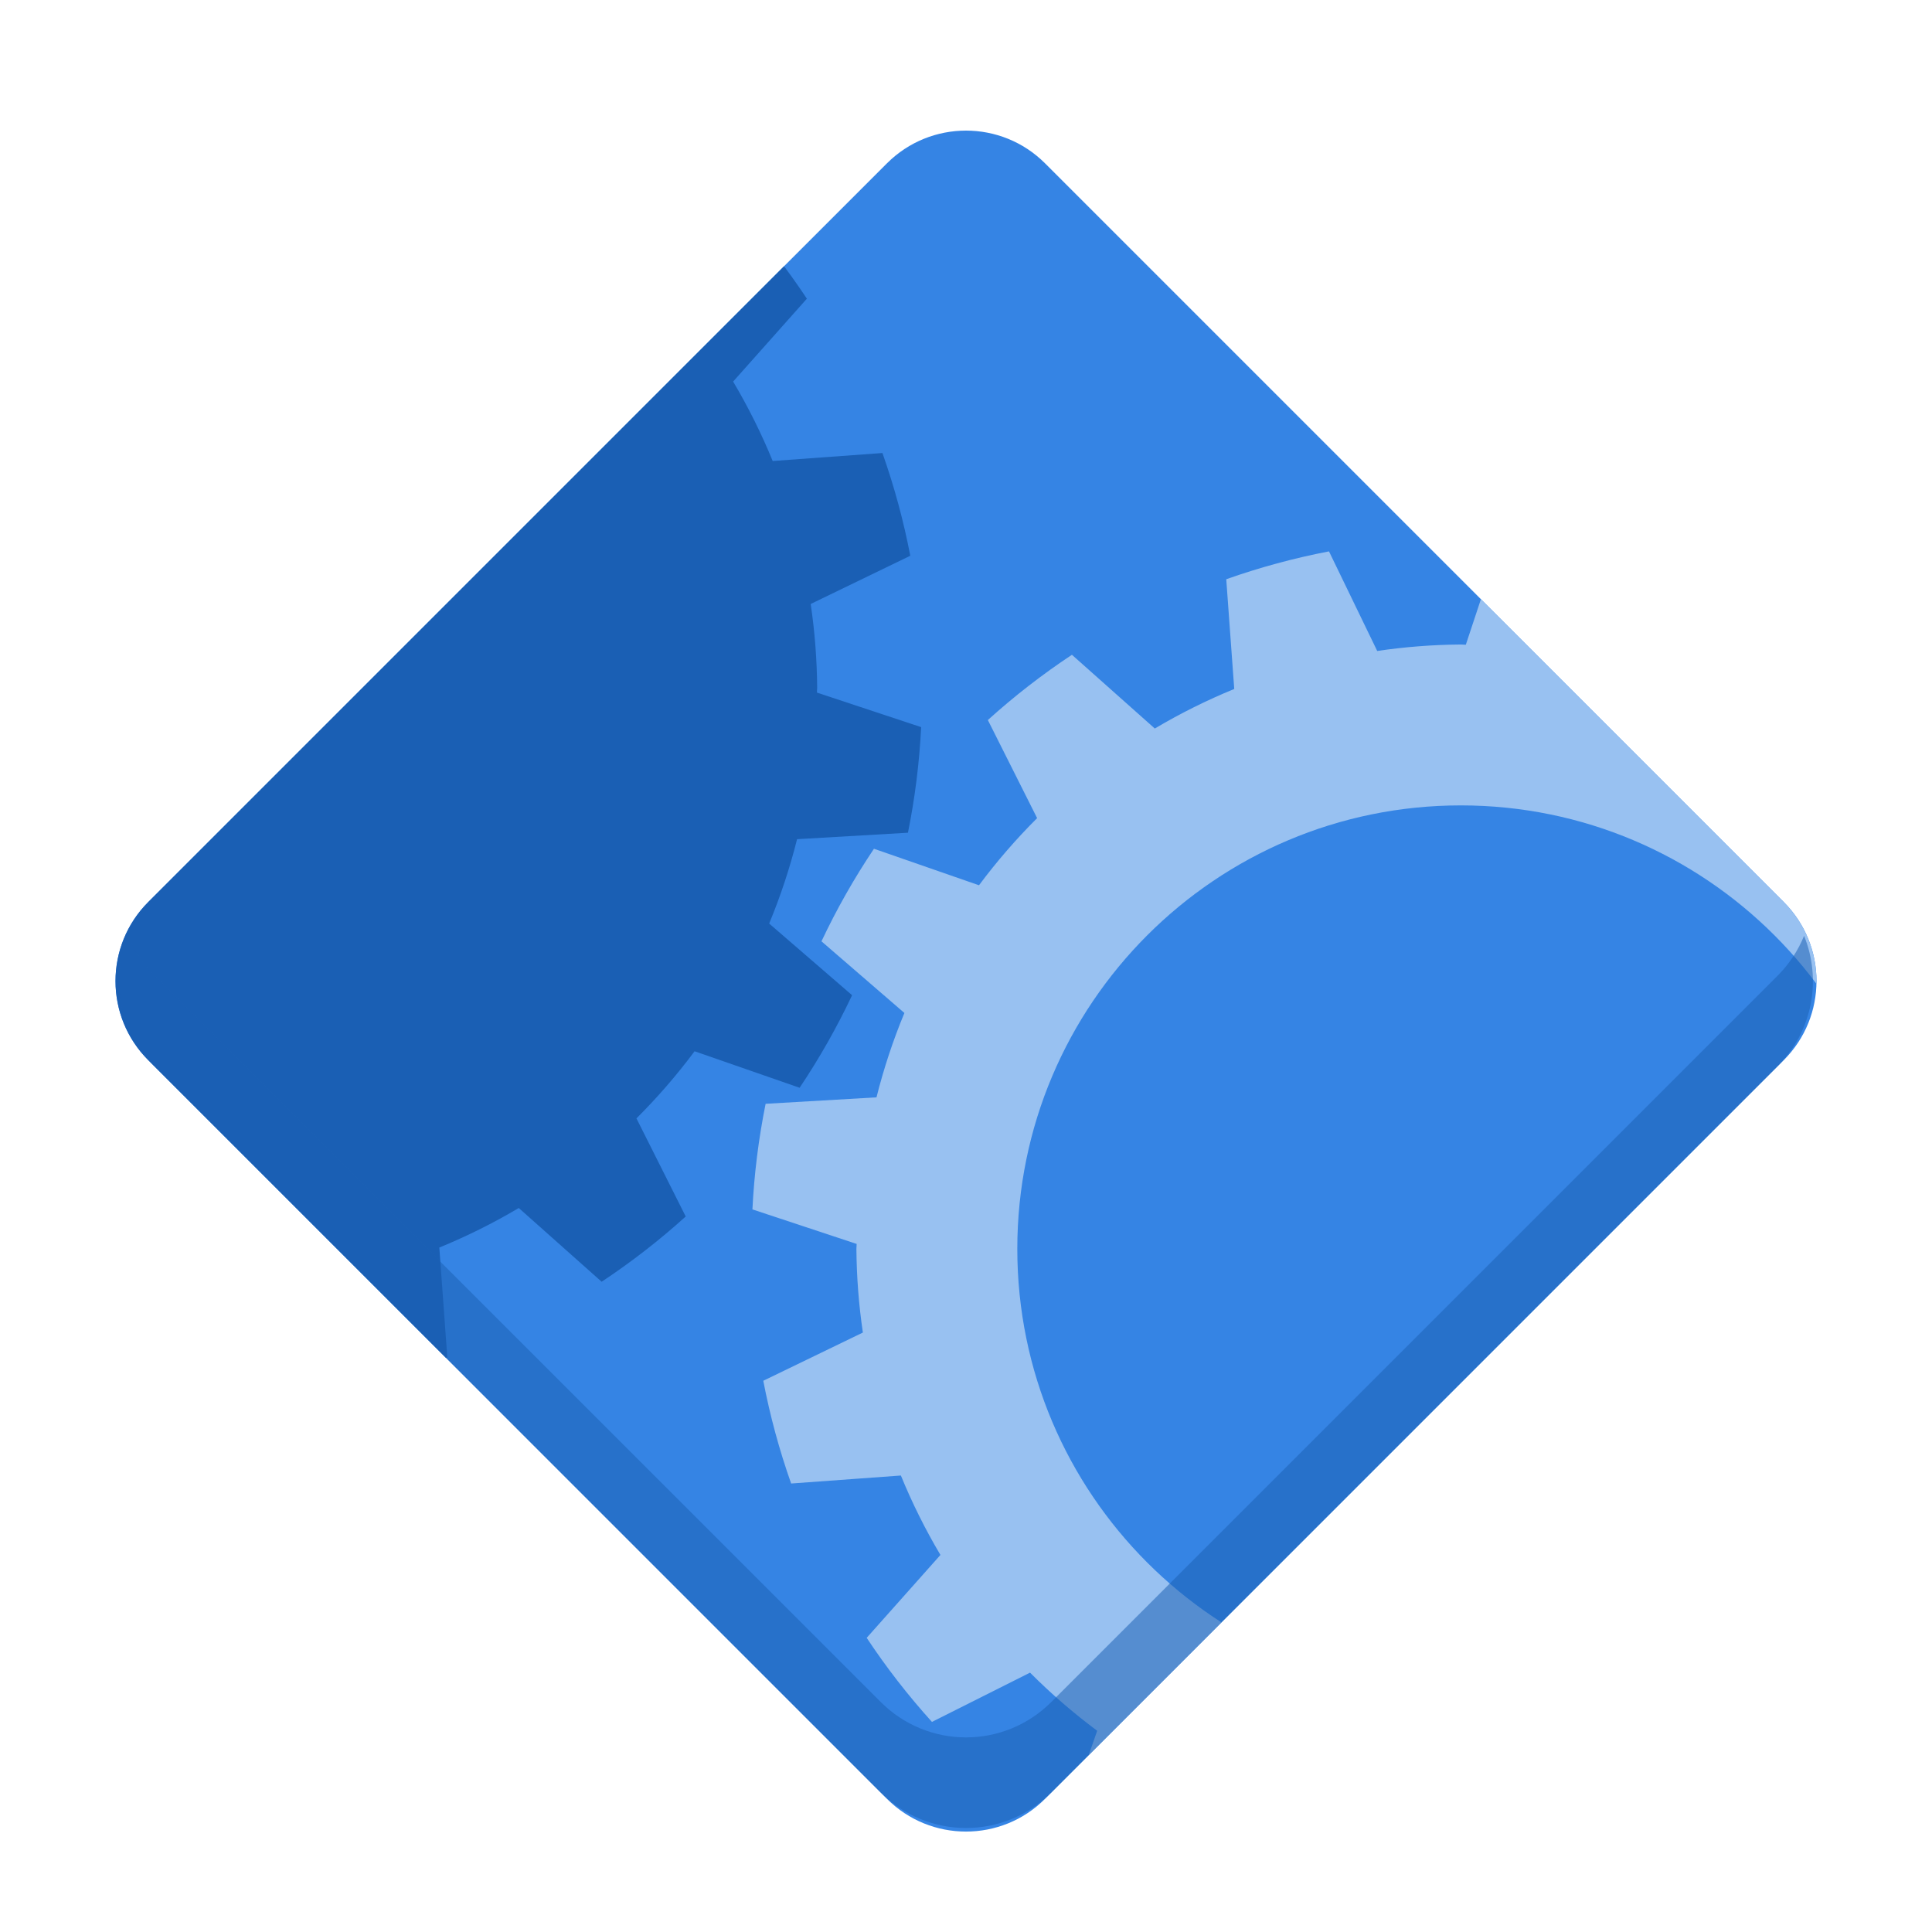
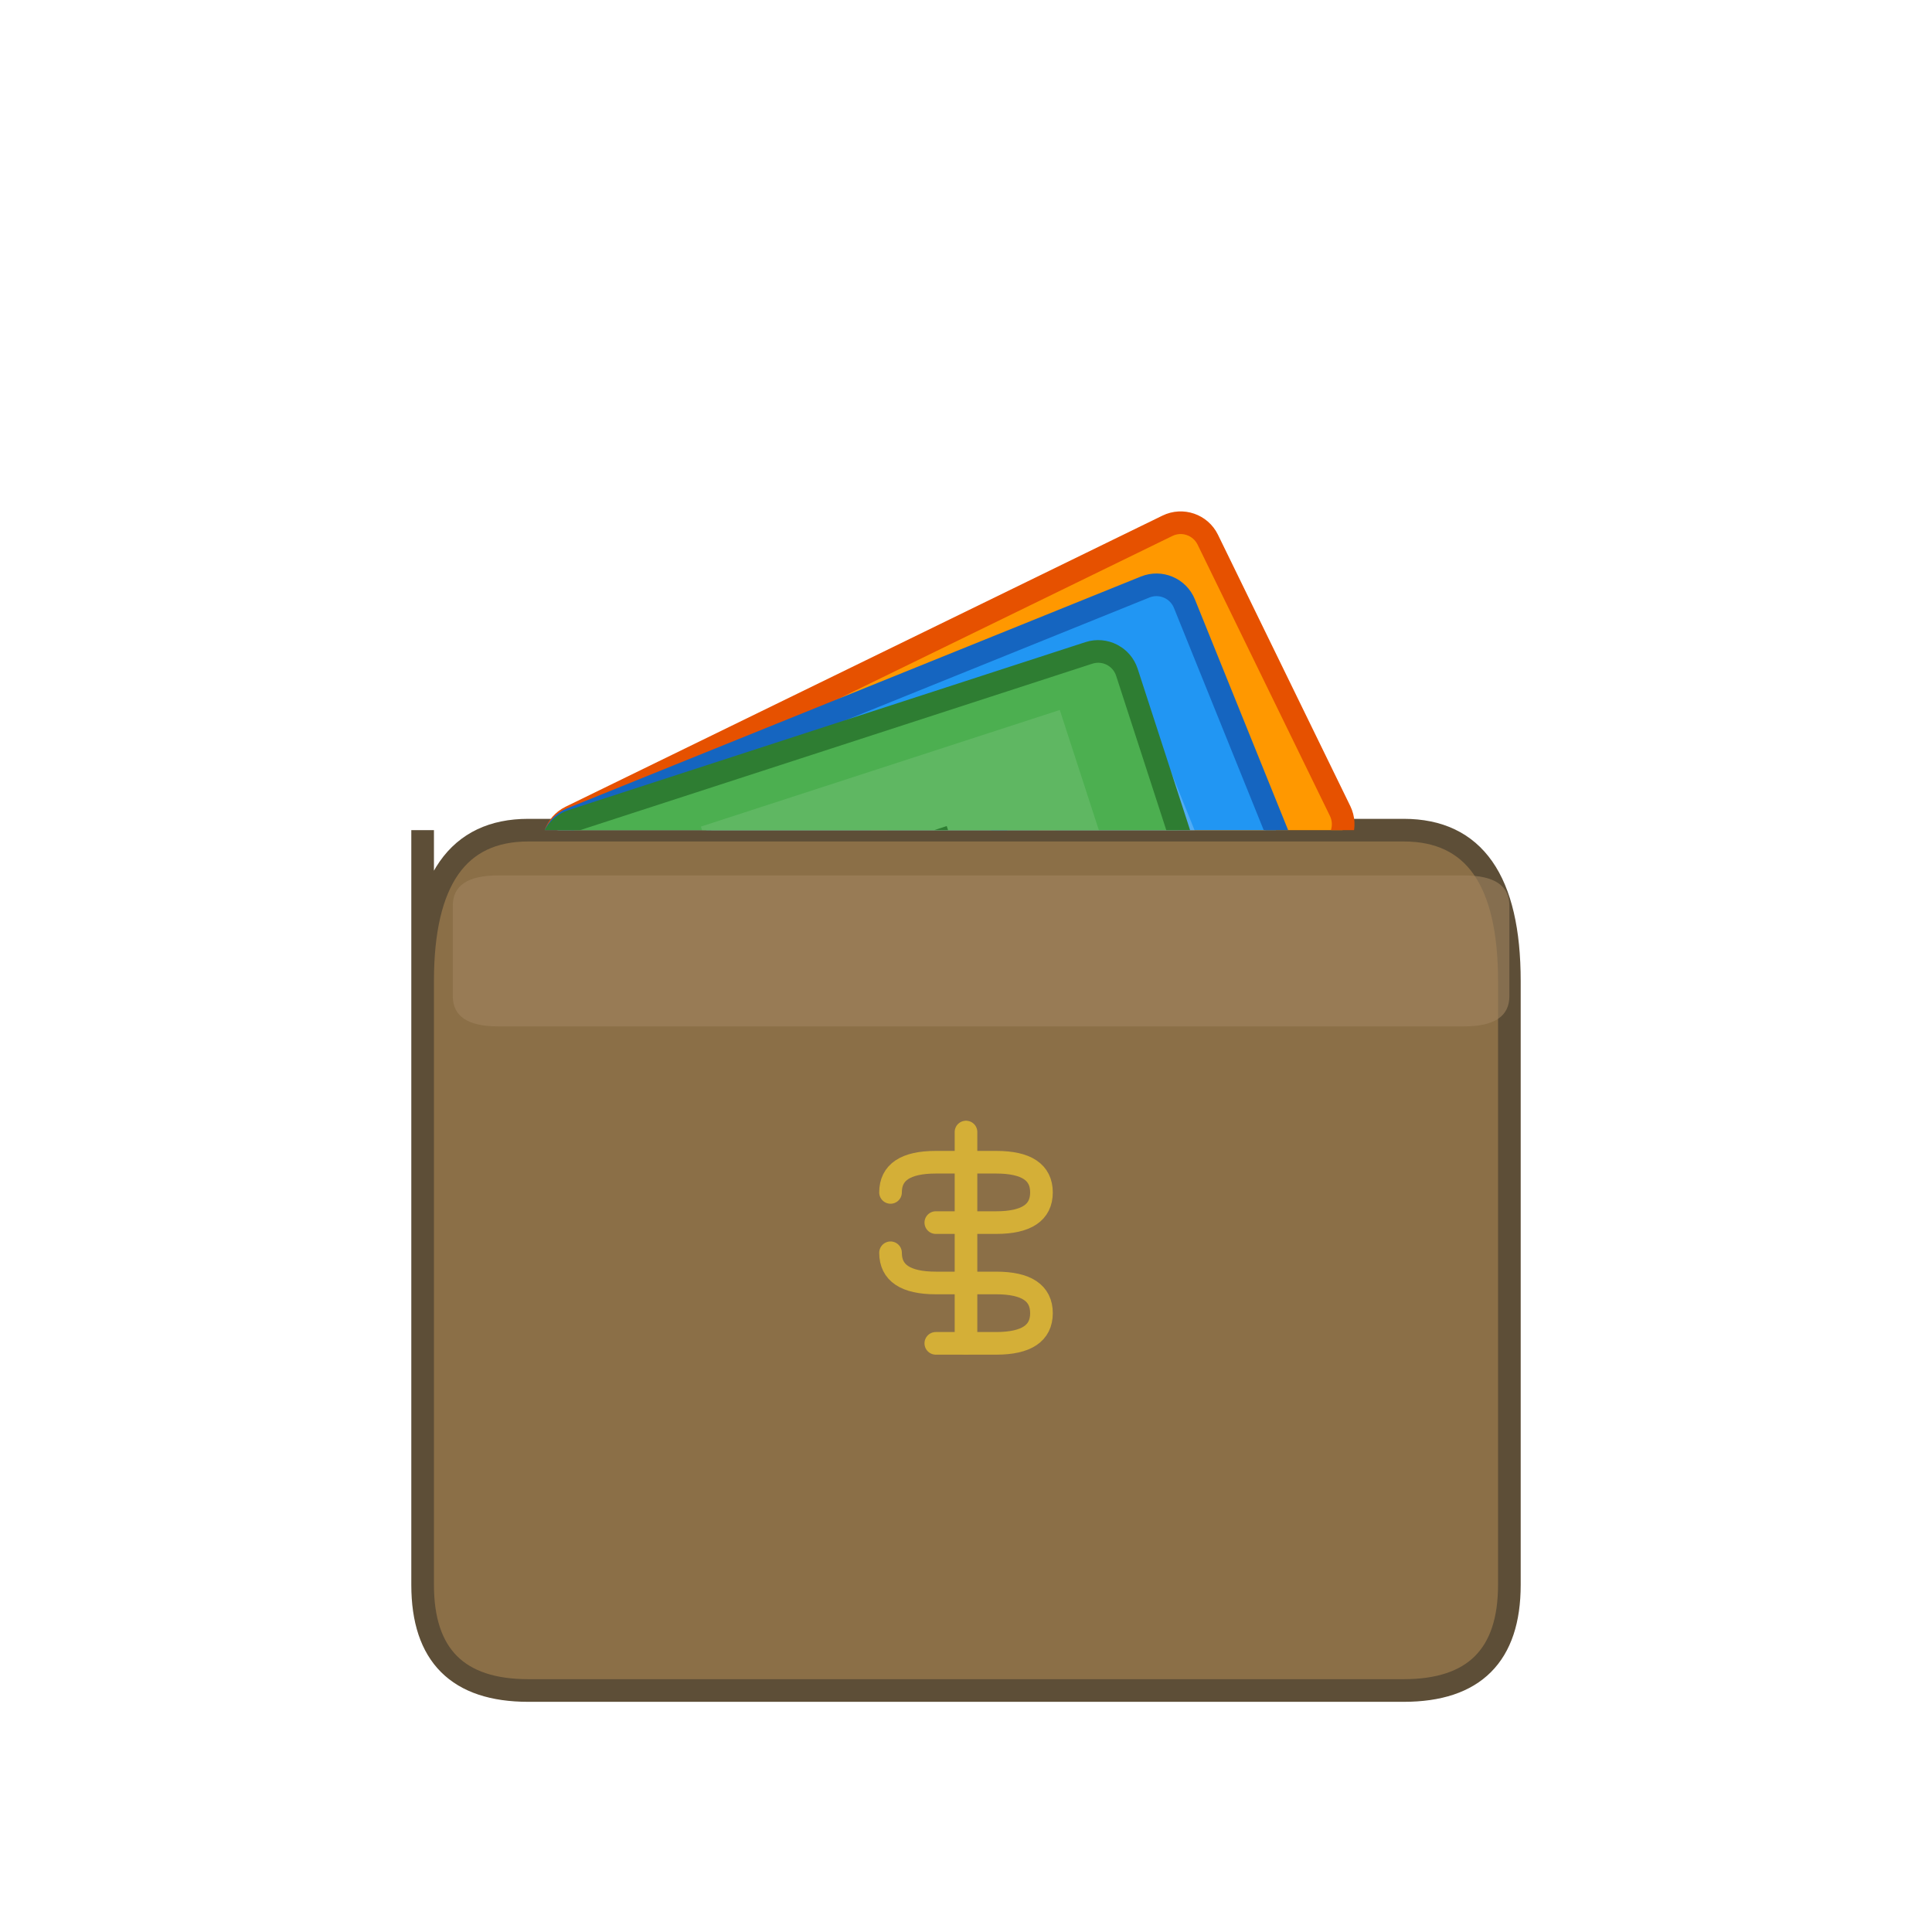
- <svg xmlns="http://www.w3.org/2000/svg" width="33.75mm" height="33.75mm" viewBox="0 0 33.75 33.75" version="1.1" id="svg974">
-   <defs id="defs968">
-     <clipPath clipPathUnits="userSpaceOnUse" id="clipPath18689">
-       <rect clip-path="none" transform="rotate(45)" ry="32" rx="32" y="123.999" x="486.037" height="362.943" width="362.943" id="rect18691" style="display:inline;opacity:1;vector-effect:none;fill:#4a86cf;fill-opacity:1;stroke:none;stroke-width:26.067;stroke-linecap:butt;stroke-linejoin:miter;stroke-miterlimit:4;stroke-dasharray:none;stroke-dashoffset:0;stroke-opacity:1;marker:none;marker-start:none;marker-mid:none;marker-end:none;paint-order:normal;enable-background:new" />
-     </clipPath>
-     <clipPath clipPathUnits="userSpaceOnUse" id="clipPath18689-3">
-       <rect clip-path="none" transform="rotate(45)" ry="32" rx="32" y="123.999" x="486.037" height="362.943" width="362.943" id="rect18691-6" style="display:inline;opacity:1;vector-effect:none;fill:#4a86cf;fill-opacity:1;stroke:none;stroke-width:26.067;stroke-linecap:butt;stroke-linejoin:miter;stroke-miterlimit:4;stroke-dasharray:none;stroke-dashoffset:0;stroke-opacity:1;marker:none;marker-start:none;marker-mid:none;marker-end:none;paint-order:normal;enable-background:new" />
+ <svg xmlns="http://www.w3.org/2000/svg" viewBox="0 0 128 128">
+   <defs>
+     <clipPath id="walletClip">
+       <rect x="0" y="0" width="128" height="55" />
    </clipPath>
  </defs>
-   <g id="layer1" transform="translate(-61.81982,-103.944)">
-     <g transform="matrix(0.2636723,0,0,0.2636723,61.81982,-529.397)" style="display:inline;stroke-width:0.25;enable-background:new" id="g1836">
-       <g transform="matrix(0.25,0,0,0.25,0,2295)" id="g18818" style="stroke-width:0.25">
-         <g style="stroke-width:0.27" transform="matrix(0.9260519,0,0,0.9260519,18.93073,50.87633)" id="g18590">
-           <g style="stroke-width:0.27" id="g18681" clip-path="url(#clipPath18689-3)">
-             <rect style="opacity:1;vector-effect:none;fill:#3584e4;fill-opacity:1;stroke:none;stroke-width:8.221;stroke-linecap:butt;stroke-linejoin:miter;stroke-miterlimit:4;stroke-dasharray:none;stroke-dashoffset:0;stroke-opacity:1;marker:none;marker-start:none;marker-mid:none;marker-end:none;paint-order:normal" id="rect18571" width="424" height="424" x="458.337" y="90.642" rx="10.092" ry="10.092" transform="matrix(0.6052817,0.6052817,-0.6052817,0.6052817,33.44063,99.07363)" clip-path="none" />
-             <circle style="opacity:1;vector-effect:none;fill:#f66151;fill-opacity:1;stroke:none;stroke-width:7.037;stroke-linecap:butt;stroke-linejoin:miter;stroke-miterlimit:4;stroke-dasharray:none;stroke-dashoffset:0;stroke-opacity:1;marker:none;marker-start:none;marker-mid:none;marker-end:none;paint-order:normal" id="path18706" cx="0" cy="0" r="0" transform="translate(0,-212)" />
-             <circle style="opacity:1;vector-effect:none;fill:#f66151;fill-opacity:1;stroke:none;stroke-width:7.037;stroke-linecap:butt;stroke-linejoin:miter;stroke-miterlimit:4;stroke-dasharray:none;stroke-dashoffset:0;stroke-opacity:1;marker:none;marker-start:none;marker-mid:none;marker-end:none;paint-order:normal" id="path18708" cx="0" cy="0" r="0" transform="translate(0,-212)" />
-             <path style="display:inline;opacity:1;vector-effect:none;fill:#98c1f1;fill-opacity:1;stroke:none;stroke-width:7.037;stroke-linecap:butt;stroke-linejoin:miter;stroke-miterlimit:4;stroke-dasharray:none;stroke-dashoffset:0;stroke-opacity:1;marker:none;marker-start:none;marker-mid:none;marker-end:none;paint-order:normal;enable-background:new" d="m 408.92,561.918 -9.886,29.829 a 172.971,172.971 0 0 0 -1.427,-0.071 172.971,172.971 0 0 0 -23.929,1.852 l -13.801,-28.501 a 203.293,203.293 0 0 0 -29.401,7.972 l 2.286,31.405 a 172.971,172.971 0 0 0 -22.732,11.319 l -23.718,-21.103 a 203.293,203.293 0 0 0 -24.059,18.674 l 14.099,28.073 a 172.971,172.971 0 0 0 -16.636,19.211 l -30.058,-10.448 a 203.293,203.293 0 0 0 -15.017,26.488 l 23.73,20.507 a 172.971,172.971 0 0 0 -7.985,24.143 l -31.73,1.849 a 203.293,203.293 0 0 0 -3.778,30.217 l 29.829,9.886 a 172.971,172.971 0 0 0 -0.071,1.427 172.971,172.971 0 0 0 1.852,23.929 l -28.501,13.801 a 203.293,203.293 0 0 0 7.972,29.401 l 31.405,-2.286 a 172.971,172.971 0 0 0 11.319,22.732 l -21.103,23.718 a 203.293,203.293 0 0 0 18.674,24.059 l 28.073,-14.099 a 172.971,172.971 0 0 0 19.211,16.636 l -10.448,30.058 a 203.293,203.293 0 0 0 26.488,15.017 l 20.507,-23.73 a 172.971,172.971 0 0 0 24.143,7.985 l 1.849,31.73 a 203.293,203.293 0 0 0 30.217,3.778 l 9.886,-29.829 a 172.971,172.971 0 0 0 1.427,0.071 172.971,172.971 0 0 0 23.929,-1.852 l 13.801,28.501 a 203.293,203.293 0 0 0 29.401,-7.972 l -2.286,-31.405 a 172.971,172.971 0 0 0 22.732,-11.319 l 23.718,21.103 A 203.293,203.293 0 0 0 532.96,916 l -14.099,-28.073 a 172.971,172.971 0 0 0 16.636,-19.211 l 30.058,10.448 a 203.293,203.293 0 0 0 15.017,-26.488 l -23.73,-20.507 a 172.971,172.971 0 0 0 7.985,-24.143 l 31.73,-1.849 a 203.293,203.293 0 0 0 3.778,-30.217 l -29.829,-9.886 a 172.971,172.971 0 0 0 0.071,-1.427 172.971,172.971 0 0 0 -1.852,-23.929 l 28.501,-13.801 a 203.293,203.293 0 0 0 -7.972,-29.401 l -31.405,2.286 a 172.971,172.971 0 0 0 -11.319,-22.732 l 21.103,-23.718 a 203.293,203.293 0 0 0 -18.674,-24.059 l -28.073,14.099 a 172.971,172.971 0 0 0 -19.211,-16.636 l 10.448,-30.058 A 203.293,203.293 0 0 0 485.636,581.681 l -20.507,23.73 a 172.971,172.971 0 0 0 -24.143,-7.985 l -1.849,-31.73 a 203.293,203.293 0 0 0 -30.217,-3.778 z M 397.607,637.722 A 126.926,126.926 0 0 1 524.532,764.647 126.926,126.926 0 0 1 397.607,891.572 126.926,126.926 0 0 1 270.682,764.647 126.926,126.926 0 0 1 397.607,637.722 Z" id="path18717-4" />
-             <path id="path18758" d="m 51.748,401.284 -9.886,29.829 c -0.476,-0.026 -0.951,-0.05 -1.427,-0.071 -8.01,0.062 -16.005,0.681 -23.929,1.852 L 2.706,404.392 c -9.986,1.918 -19.814,4.583 -29.401,7.972 l 2.286,31.405 c -7.844,3.211 -15.442,6.994 -22.732,11.319 l -23.718,-21.103 c -8.475,5.614 -16.518,11.857 -24.059,18.674 l 14.099,28.073 c -6.009,5.987 -11.569,12.408 -16.636,19.211 l -30.058,-10.448 c -5.661,8.442 -10.68,17.296 -15.017,26.488 l 23.73,20.507 c -3.25,7.841 -5.919,15.91 -7.985,24.143 l -31.73,1.849 c -2.013,9.964 -3.276,20.064 -3.778,30.217 l 29.829,9.886 c -0.026,0.476 -0.05,0.951 -0.071,1.427 0.062,8.01 0.681,16.005 1.852,23.929 l -28.501,13.801 c 1.918,9.986 4.583,19.814 7.972,29.401 l 31.405,-2.286 c 3.211,7.844 6.994,15.442 11.319,22.732 l -21.103,23.718 c 5.614,8.475 11.857,16.518 18.674,24.059 l 28.073,-14.099 c 5.987,6.009 12.408,11.569 19.211,16.636 l -10.448,30.058 c 8.442,5.661 17.296,10.68 26.488,15.017 l 20.507,-23.73 c 7.841,3.25 15.91,5.919 24.143,7.985 l 1.849,31.73 c 9.964,2.013 20.064,3.276 30.217,3.778 l 9.886,-29.829 c 0.476,0.026 0.951,0.05 1.427,0.071 8.01,-0.062 16.005,-0.681 23.929,-1.852 l 13.801,28.501 c 9.986,-1.918 19.814,-4.583 29.401,-7.972 l -2.286,-31.405 c 7.844,-3.211 15.442,-6.994 22.732,-11.319 l 23.718,21.103 c 8.475,-5.614 16.518,-11.857 24.059,-18.674 l -14.099,-28.073 c 6.009,-5.987 11.569,-12.408 16.636,-19.211 l 30.058,10.448 c 5.661,-8.442 10.68,-17.296 15.017,-26.488 l -23.73,-20.507 c 3.25,-7.841 5.919,-15.91 7.985,-24.143 l 31.73,-1.849 c 2.013,-9.964 3.276,-20.064 3.778,-30.217 l -29.829,-9.886 c 0.026,-0.476 0.05,-0.951 0.071,-1.427 -0.062,-8.01 -0.681,-16.005 -1.852,-23.929 l 28.501,-13.801 c -1.918,-9.986 -4.583,-19.814 -7.972,-29.401 l -31.405,2.286 c -3.211,-7.844 -6.994,-15.442 -11.319,-22.732 l 21.103,-23.718 c -5.614,-8.475 -11.857,-16.518 -18.674,-24.059 l -28.073,14.099 c -5.987,-6.009 -12.408,-11.569 -19.211,-16.636 l 10.448,-30.058 c -8.442,-5.661 -17.296,-10.68 -26.488,-15.017 l -20.507,23.73 c -7.841,-3.25 -15.91,-5.919 -24.143,-7.985 l -1.849,-31.73 c -9.964,-2.013 -20.064,-3.276 -30.217,-3.778 z" style="display:inline;opacity:1;vector-effect:none;fill:#1a5fb4;fill-opacity:1;stroke:none;stroke-width:7.037;stroke-linecap:butt;stroke-linejoin:miter;stroke-miterlimit:4;stroke-dasharray:none;stroke-dashoffset:0;stroke-opacity:1;marker:none;marker-start:none;marker-mid:none;marker-end:none;paint-order:normal;enable-background:new" />
-           </g>
-         </g>
-         <path style="display:inline;opacity:0.534;vector-effect:none;fill:#1a5fb4;fill-opacity:1;stroke:none;stroke-width:1.629;stroke-linecap:butt;stroke-linejoin:miter;stroke-miterlimit:4;stroke-dasharray:none;stroke-dashoffset:0;stroke-opacity:1;marker:none;marker-start:none;marker-mid:none;marker-end:none;paint-order:normal;enable-background:new" clip-path="none" d="m 8.477,2676 c -1.171,2.887 -0.583,6.308 1.766,8.656 l 48.102,48.102 c 3.134,3.134 8.179,3.134 11.312,0 l 48.102,-48.102 c 2.348,-2.348 2.937,-5.77 1.766,-8.656 -0.392,0.966 -0.98,1.871 -1.766,2.656 l -48.102,48.102 c -3.134,3.134 -8.179,3.134 -11.312,0 L 10.242,2678.656 C 9.457,2677.871 8.868,2676.965 8.477,2676 Z" transform="matrix(4,0,0,4,0,-10028)" id="rect18571-6" />
-       </g>
-       <rect y="2402" x="-1.5000001e-06" height="128" width="128" id="rect9125-7-2" style="display:inline;opacity:1;vector-effect:none;fill:none;fill-opacity:1;stroke:none;stroke-width:1.25;stroke-linecap:butt;stroke-linejoin:miter;stroke-miterlimit:4;stroke-dasharray:none;stroke-dashoffset:0;stroke-opacity:1;marker:none;marker-start:none;marker-mid:none;marker-end:none;paint-order:normal;enable-background:new" />
+   <path d="M 28 55 L 28 105 Q 28 112 35 112 L 93 112 Q 100 112 100 105 L 100 65 Q 100 55 93 55 L 35 55 Q 28 55 28 65 Z" fill="#8B6F47" stroke="#5D4E37" stroke-width="1.5" />
+   <path d="M 30 60 L 30 66 Q 30 68 33 68 L 97 68 Q 100 68 100 66 L 100 60 Q 100 58 97 58 L 33 58 Q 30 58 30 60 Z" fill="#A0845F" opacity="0.6" />
+   <g transform="translate(64, 82)">
+     <line x1="0" y1="-7" x2="0" y2="7" stroke="#D4AF37" stroke-width="1.5" stroke-linecap="round" />
+     <path d="M -5 -3 Q -5 -5 -2 -5 L 2 -5 Q 5 -5 5 -3 Q 5 -1 2 -1 L -2 -1" fill="none" stroke="#D4AF37" stroke-width="1.5" stroke-linecap="round" stroke-linejoin="round" />
+     <path d="M -5 1 Q -5 3 -2 3 L 2 3 Q 5 3 5 5 Q 5 7 2 7 L -2 7" fill="none" stroke="#D4AF37" stroke-width="1.5" stroke-linecap="round" stroke-linejoin="round" />
+   </g>
+   <g clip-path="url(#walletClip)">
+     <g transform="translate(36, 55) rotate(64)">
+       <rect x="0" y="-48" width="24" height="48" rx="2" fill="#FF9800" stroke="#E65100" stroke-width="1.5" />
+       <rect x="3" y="-43" width="18" height="33" fill="#FFB74D" opacity="0.7" />
+       <line x1="8" y1="-30" x2="16" y2="-30" stroke="#E65100" stroke-width="1" />
+       <line x1="8" y1="-20" x2="16" y2="-20" stroke="#E65100" stroke-width="1" />
+       <line x1="8" y1="-10" x2="16" y2="-10" stroke="#E65100" stroke-width="1" />
+     </g>
+     <g transform="translate(36, 55) rotate(68)">
+       <rect x="0" y="-45" width="24" height="45" rx="2" fill="#2196F3" stroke="#1565C0" stroke-width="1.5" />
+       <rect x="3" y="-40" width="18" height="30" fill="#64B5F6" opacity="0.7" />
+       <line x1="8" y1="-28" x2="16" y2="-28" stroke="#1565C0" stroke-width="1" />
+       <line x1="8" y1="-19" x2="16" y2="-19" stroke="#1565C0" stroke-width="1" />
+       <line x1="8" y1="-10" x2="16" y2="-10" stroke="#1565C0" stroke-width="1" />
+     </g>
+     <g transform="translate(36, 55) rotate(72)">
+       <rect x="0" y="-40" width="24" height="40" rx="2" fill="#4CAF50" stroke="#2E7D32" stroke-width="1.5" />
+       <rect x="3" y="-35" width="18" height="25" fill="#66BB6A" opacity="0.7" />
+       <line x1="8" y1="-25" x2="16" y2="-25" stroke="#2E7D32" stroke-width="1" />
+       <line x1="8" y1="-17" x2="16" y2="-17" stroke="#2E7D32" stroke-width="1" />
+       <line x1="8" y1="-9" x2="16" y2="-9" stroke="#2E7D32" stroke-width="1" />
    </g>
  </g>
</svg>
